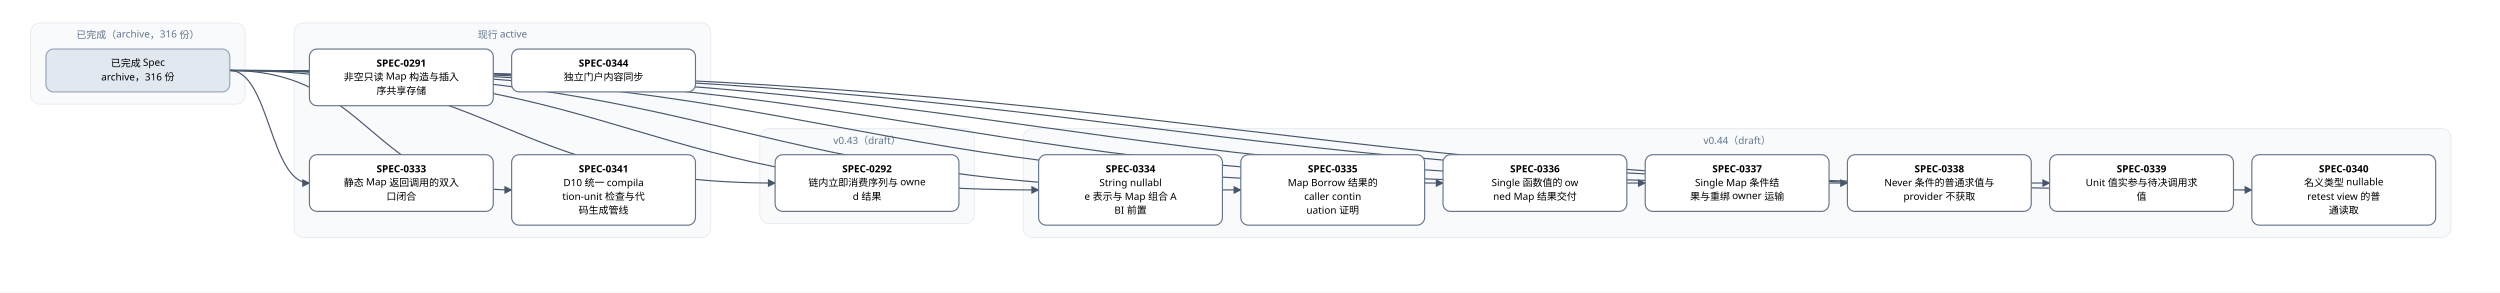
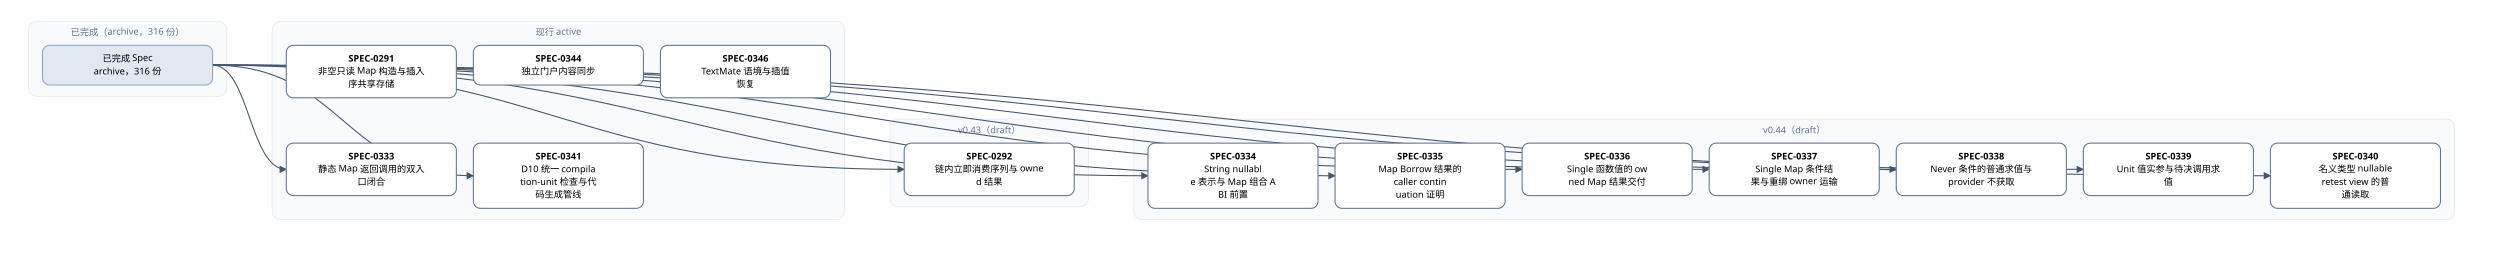
- <svg xmlns="http://www.w3.org/2000/svg" width="3264" height="382" viewBox="0 0 3264 382" font-family="PingFang SC, Microsoft YaHei, sans-serif">
+ <svg xmlns="http://www.w3.org/2000/svg" width="3528" height="382" viewBox="0 0 3528 382" font-family="PingFang SC, Microsoft YaHei, sans-serif">
  <defs>
    <marker id="arrow" viewBox="0 0 10 10" refX="9" refY="5" markerWidth="7" markerHeight="7" orient="auto-start-reverse">
      <path d="M0,0 L10,5 L0,10 z" fill="#475569" />
    </marker>
  </defs>
-   <rect width="3264" height="382" fill="#ffffff" />
+   <rect width="3528" height="382" fill="#ffffff" />
  <rect x="40" y="30" width="280" height="106" rx="12" fill="#f8fafc" stroke="#e2e8f0" />
  <text x="180" y="50" text-anchor="middle" font-size="13" fill="#64748b">已完成（archive，316 份）</text>
-   <rect x="384" y="30" width="544" height="280" rx="12" fill="#f8fafc" stroke="#e2e8f0" />
-   <text x="656" y="50" text-anchor="middle" font-size="13" fill="#64748b">现行 active</text>
-   <rect x="992" y="168" width="280" height="124" rx="12" fill="#f8fafc" stroke="#e2e8f0" />
-   <text x="1132" y="188" text-anchor="middle" font-size="13" fill="#64748b">v0.43（draft）</text>
-   <rect x="1336" y="168" width="1864" height="142" rx="12" fill="#f8fafc" stroke="#e2e8f0" />
-   <text x="2268" y="188" text-anchor="middle" font-size="13" fill="#64748b">v0.44（draft）</text>
-   <path d="M 300 92 C 656 92, 656 239, 1012 239" fill="none" stroke="#475569" stroke-width="1.5" marker-end="url(#arrow)" />
+   <rect x="384" y="30" width="808" height="280" rx="12" fill="#f8fafc" stroke="#e2e8f0" />
+   <text x="788" y="50" text-anchor="middle" font-size="13" fill="#64748b">现行 active</text>
+   <rect x="1256" y="168" width="280" height="124" rx="12" fill="#f8fafc" stroke="#e2e8f0" />
+   <text x="1396" y="188" text-anchor="middle" font-size="13" fill="#64748b">v0.43（draft）</text>
+   <rect x="1600" y="168" width="1864" height="142" rx="12" fill="#f8fafc" stroke="#e2e8f0" />
+   <text x="2532" y="188" text-anchor="middle" font-size="13" fill="#64748b">v0.44（draft）</text>
+   <path d="M 300 92 C 788 92, 788 239, 1276 239" fill="none" stroke="#475569" stroke-width="1.5" marker-end="url(#arrow)" />
  <path d="M 300 92 C 352 92, 352 239, 404 239" fill="none" stroke="#475569" stroke-width="1.5" marker-end="url(#arrow)" />
-   <path d="M 300 92 C 828 92, 828 248, 1356 248" fill="none" stroke="#475569" stroke-width="1.5" marker-end="url(#arrow)" />
  <path d="M 300 92 C 960 92, 960 248, 1620 248" fill="none" stroke="#475569" stroke-width="1.5" marker-end="url(#arrow)" />
-   <path d="M 300 92 C 1092 92, 1092 239, 1884 239" fill="none" stroke="#475569" stroke-width="1.5" marker-end="url(#arrow)" />
+   <path d="M 300 92 C 1092 92, 1092 248, 1884 248" fill="none" stroke="#475569" stroke-width="1.5" marker-end="url(#arrow)" />
  <path d="M 300 92 C 1224 92, 1224 239, 2148 239" fill="none" stroke="#475569" stroke-width="1.5" marker-end="url(#arrow)" />
  <path d="M 300 92 C 1356 92, 1356 239, 2412 239" fill="none" stroke="#475569" stroke-width="1.5" marker-end="url(#arrow)" />
  <path d="M 300 92 C 1488 92, 1488 239, 2676 239" fill="none" stroke="#475569" stroke-width="1.5" marker-end="url(#arrow)" />
-   <path d="M 300 92 C 1620 92, 1620 248, 2940 248" fill="none" stroke="#475569" stroke-width="1.5" marker-end="url(#arrow)" />
+   <path d="M 300 92 C 1620 92, 1620 239, 2940 239" fill="none" stroke="#475569" stroke-width="1.5" marker-end="url(#arrow)" />
+   <path d="M 300 92 C 1752 92, 1752 248, 3204 248" fill="none" stroke="#475569" stroke-width="1.5" marker-end="url(#arrow)" />
  <path d="M 300 92 C 484 92, 484 248, 668 248" fill="none" stroke="#475569" stroke-width="1.5" marker-end="url(#arrow)" />
  <rect x="404" y="64" width="240" height="74" rx="10" fill="#ffffff" stroke="#64748b" stroke-width="1.5" />
  <text x="524" y="87" text-anchor="middle" font-size="13" font-weight="600">SPEC-0291</text>
  <text x="524" y="105" text-anchor="middle" font-size="13">非空只读 Map 构造与插入</text>
  <text x="524" y="123" text-anchor="middle" font-size="13">序共享存储</text>
-   <rect x="1012" y="202" width="240" height="74" rx="10" fill="#ffffff" stroke="#64748b" stroke-width="1.5" />
-   <text x="1132" y="225" text-anchor="middle" font-size="13" font-weight="600">SPEC-0292</text>
-   <text x="1132" y="243" text-anchor="middle" font-size="13">链内立即消费序列与 owne</text>
-   <text x="1132" y="261" text-anchor="middle" font-size="13">d 结果</text>
+   <rect x="1276" y="202" width="240" height="74" rx="10" fill="#ffffff" stroke="#64748b" stroke-width="1.5" />
+   <text x="1396" y="225" text-anchor="middle" font-size="13" font-weight="600">SPEC-0292</text>
+   <text x="1396" y="243" text-anchor="middle" font-size="13">链内立即消费序列与 owne</text>
+   <text x="1396" y="261" text-anchor="middle" font-size="13">d 结果</text>
  <rect x="404" y="202" width="240" height="74" rx="10" fill="#ffffff" stroke="#64748b" stroke-width="1.5" />
  <text x="524" y="225" text-anchor="middle" font-size="13" font-weight="600">SPEC-0333</text>
  <text x="524" y="243" text-anchor="middle" font-size="13">静态 Map 返回调用的双入</text>
  <text x="524" y="261" text-anchor="middle" font-size="13">口闭合</text>
-   <rect x="1356" y="202" width="240" height="92" rx="10" fill="#ffffff" stroke="#64748b" stroke-width="1.5" />
-   <text x="1476" y="225" text-anchor="middle" font-size="13" font-weight="600">SPEC-0334</text>
-   <text x="1476" y="243" text-anchor="middle" font-size="13">String nullabl</text>
-   <text x="1476" y="261" text-anchor="middle" font-size="13">e 表示与 Map 组合 A</text>
-   <text x="1476" y="279" text-anchor="middle" font-size="13">BI 前置</text>
  <rect x="1620" y="202" width="240" height="92" rx="10" fill="#ffffff" stroke="#64748b" stroke-width="1.5" />
-   <text x="1740" y="225" text-anchor="middle" font-size="13" font-weight="600">SPEC-0335</text>
-   <text x="1740" y="243" text-anchor="middle" font-size="13">Map Borrow 结果的</text>
-   <text x="1740" y="261" text-anchor="middle" font-size="13"> caller contin</text>
-   <text x="1740" y="279" text-anchor="middle" font-size="13">uation 证明</text>
-   <rect x="1884" y="202" width="240" height="74" rx="10" fill="#ffffff" stroke="#64748b" stroke-width="1.5" />
-   <text x="2004" y="225" text-anchor="middle" font-size="13" font-weight="600">SPEC-0336</text>
-   <text x="2004" y="243" text-anchor="middle" font-size="13">Single 函数值的 ow</text>
-   <text x="2004" y="261" text-anchor="middle" font-size="13">ned Map 结果交付</text>
+   <text x="1740" y="225" text-anchor="middle" font-size="13" font-weight="600">SPEC-0334</text>
+   <text x="1740" y="243" text-anchor="middle" font-size="13">String nullabl</text>
+   <text x="1740" y="261" text-anchor="middle" font-size="13">e 表示与 Map 组合 A</text>
+   <text x="1740" y="279" text-anchor="middle" font-size="13">BI 前置</text>
+   <rect x="1884" y="202" width="240" height="92" rx="10" fill="#ffffff" stroke="#64748b" stroke-width="1.5" />
+   <text x="2004" y="225" text-anchor="middle" font-size="13" font-weight="600">SPEC-0335</text>
+   <text x="2004" y="243" text-anchor="middle" font-size="13">Map Borrow 结果的</text>
+   <text x="2004" y="261" text-anchor="middle" font-size="13"> caller contin</text>
+   <text x="2004" y="279" text-anchor="middle" font-size="13">uation 证明</text>
  <rect x="2148" y="202" width="240" height="74" rx="10" fill="#ffffff" stroke="#64748b" stroke-width="1.5" />
-   <text x="2268" y="225" text-anchor="middle" font-size="13" font-weight="600">SPEC-0337</text>
-   <text x="2268" y="243" text-anchor="middle" font-size="13">Single Map 条件结</text>
-   <text x="2268" y="261" text-anchor="middle" font-size="13">果与重绑 owner 运输</text>
+   <text x="2268" y="225" text-anchor="middle" font-size="13" font-weight="600">SPEC-0336</text>
+   <text x="2268" y="243" text-anchor="middle" font-size="13">Single 函数值的 ow</text>
+   <text x="2268" y="261" text-anchor="middle" font-size="13">ned Map 结果交付</text>
  <rect x="2412" y="202" width="240" height="74" rx="10" fill="#ffffff" stroke="#64748b" stroke-width="1.5" />
-   <text x="2532" y="225" text-anchor="middle" font-size="13" font-weight="600">SPEC-0338</text>
-   <text x="2532" y="243" text-anchor="middle" font-size="13">Never 条件的普通求值与</text>
-   <text x="2532" y="261" text-anchor="middle" font-size="13"> provider 不获取</text>
+   <text x="2532" y="225" text-anchor="middle" font-size="13" font-weight="600">SPEC-0337</text>
+   <text x="2532" y="243" text-anchor="middle" font-size="13">Single Map 条件结</text>
+   <text x="2532" y="261" text-anchor="middle" font-size="13">果与重绑 owner 运输</text>
  <rect x="2676" y="202" width="240" height="74" rx="10" fill="#ffffff" stroke="#64748b" stroke-width="1.5" />
-   <text x="2796" y="225" text-anchor="middle" font-size="13" font-weight="600">SPEC-0339</text>
-   <text x="2796" y="243" text-anchor="middle" font-size="13">Unit 值实参与待决调用求</text>
-   <text x="2796" y="261" text-anchor="middle" font-size="13">值</text>
-   <rect x="2940" y="202" width="240" height="92" rx="10" fill="#ffffff" stroke="#64748b" stroke-width="1.5" />
-   <text x="3060" y="225" text-anchor="middle" font-size="13" font-weight="600">SPEC-0340</text>
-   <text x="3060" y="243" text-anchor="middle" font-size="13">名义类型 nullable </text>
-   <text x="3060" y="261" text-anchor="middle" font-size="13">retest view 的普</text>
-   <text x="3060" y="279" text-anchor="middle" font-size="13">通读取</text>
+   <text x="2796" y="225" text-anchor="middle" font-size="13" font-weight="600">SPEC-0338</text>
+   <text x="2796" y="243" text-anchor="middle" font-size="13">Never 条件的普通求值与</text>
+   <text x="2796" y="261" text-anchor="middle" font-size="13"> provider 不获取</text>
+   <rect x="2940" y="202" width="240" height="74" rx="10" fill="#ffffff" stroke="#64748b" stroke-width="1.5" />
+   <text x="3060" y="225" text-anchor="middle" font-size="13" font-weight="600">SPEC-0339</text>
+   <text x="3060" y="243" text-anchor="middle" font-size="13">Unit 值实参与待决调用求</text>
+   <text x="3060" y="261" text-anchor="middle" font-size="13">值</text>
+   <rect x="3204" y="202" width="240" height="92" rx="10" fill="#ffffff" stroke="#64748b" stroke-width="1.5" />
+   <text x="3324" y="225" text-anchor="middle" font-size="13" font-weight="600">SPEC-0340</text>
+   <text x="3324" y="243" text-anchor="middle" font-size="13">名义类型 nullable </text>
+   <text x="3324" y="261" text-anchor="middle" font-size="13">retest view 的普</text>
+   <text x="3324" y="279" text-anchor="middle" font-size="13">通读取</text>
  <rect x="668" y="202" width="240" height="92" rx="10" fill="#ffffff" stroke="#64748b" stroke-width="1.5" />
  <text x="788" y="225" text-anchor="middle" font-size="13" font-weight="600">SPEC-0341</text>
  <text x="788" y="243" text-anchor="middle" font-size="13">D10 统一 compila</text>
  <text x="788" y="261" text-anchor="middle" font-size="13">tion-unit 检查与代</text>
  <text x="788" y="279" text-anchor="middle" font-size="13">码生成管线</text>
  <rect x="668" y="64" width="240" height="56" rx="10" fill="#ffffff" stroke="#64748b" stroke-width="1.5" />
  <text x="788" y="87" text-anchor="middle" font-size="13" font-weight="600">SPEC-0344</text>
  <text x="788" y="105" text-anchor="middle" font-size="13">独立门户内容同步</text>
+   <rect x="932" y="64" width="240" height="74" rx="10" fill="#ffffff" stroke="#64748b" stroke-width="1.5" />
+   <text x="1052" y="87" text-anchor="middle" font-size="13" font-weight="600">SPEC-0346</text>
+   <text x="1052" y="105" text-anchor="middle" font-size="13">TextMate 语境与插值</text>
+   <text x="1052" y="123" text-anchor="middle" font-size="13">恢复</text>
  <rect x="60" y="64" width="240" height="56" rx="10" fill="#e2e8f0" stroke="#94a3b8" stroke-width="1.5" />
  <text x="180" y="87" text-anchor="middle" font-size="13">已完成 Spec</text>
  <text x="180" y="105" text-anchor="middle" font-size="13">archive，316 份</text>
</svg>
